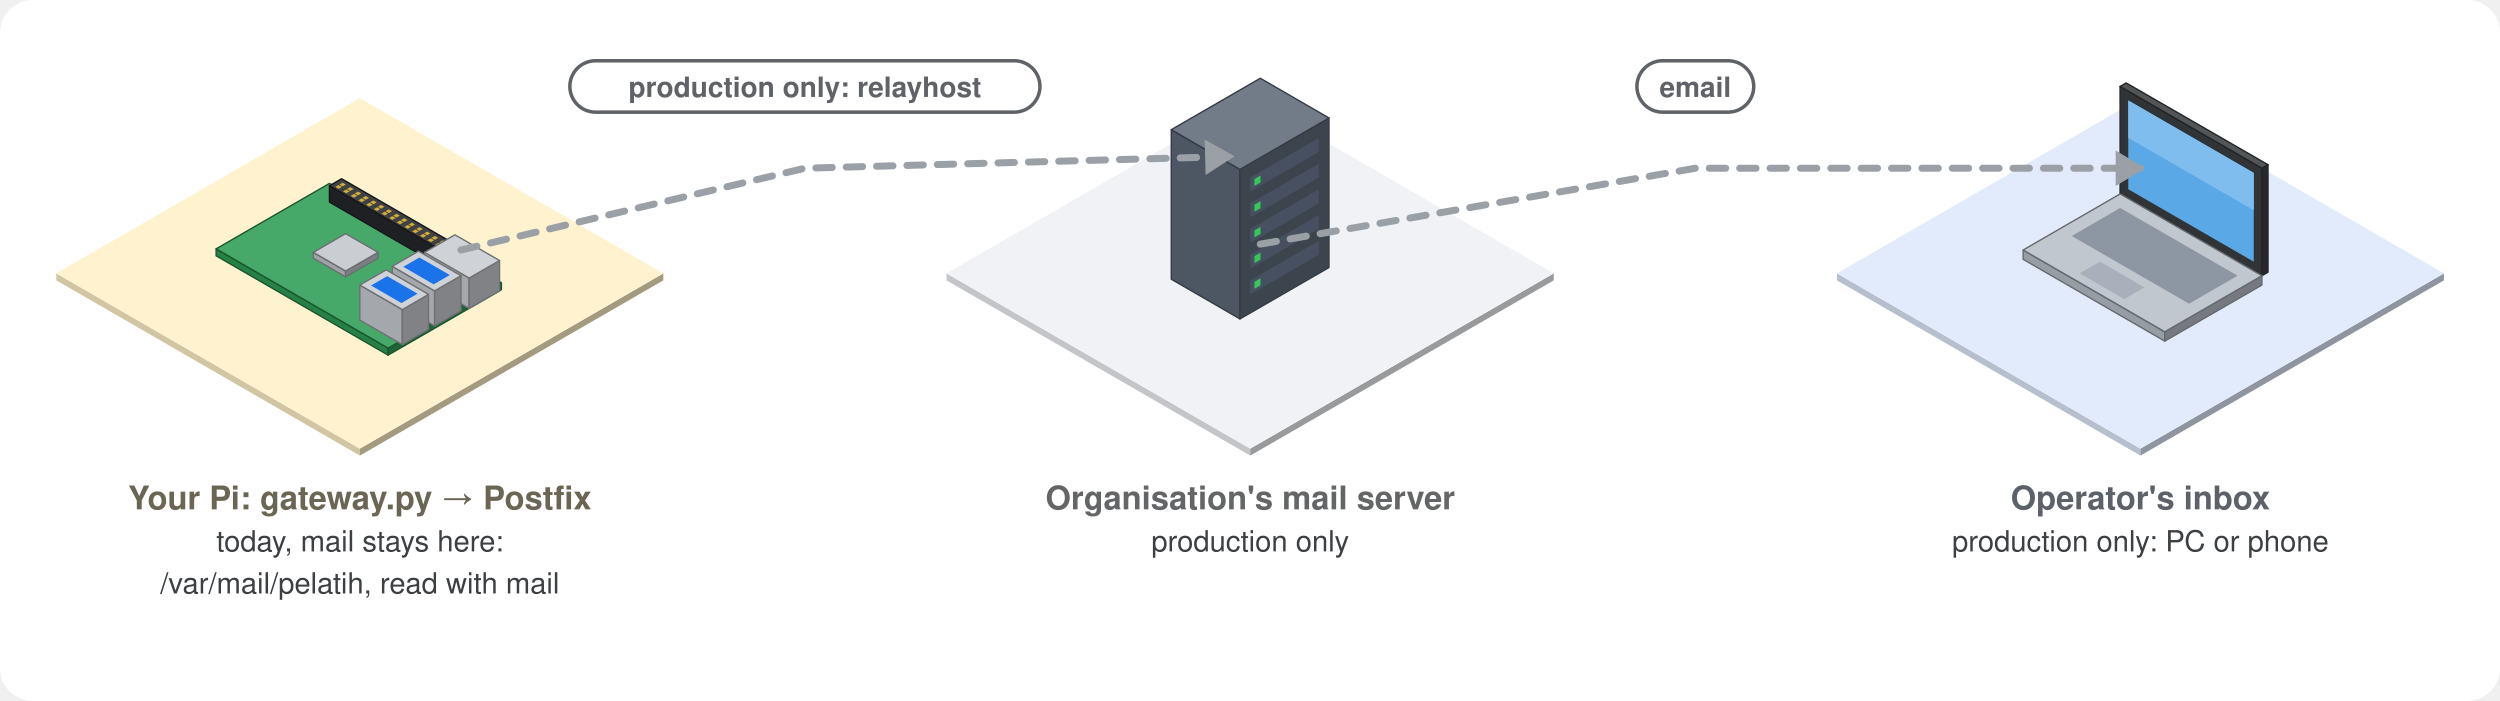
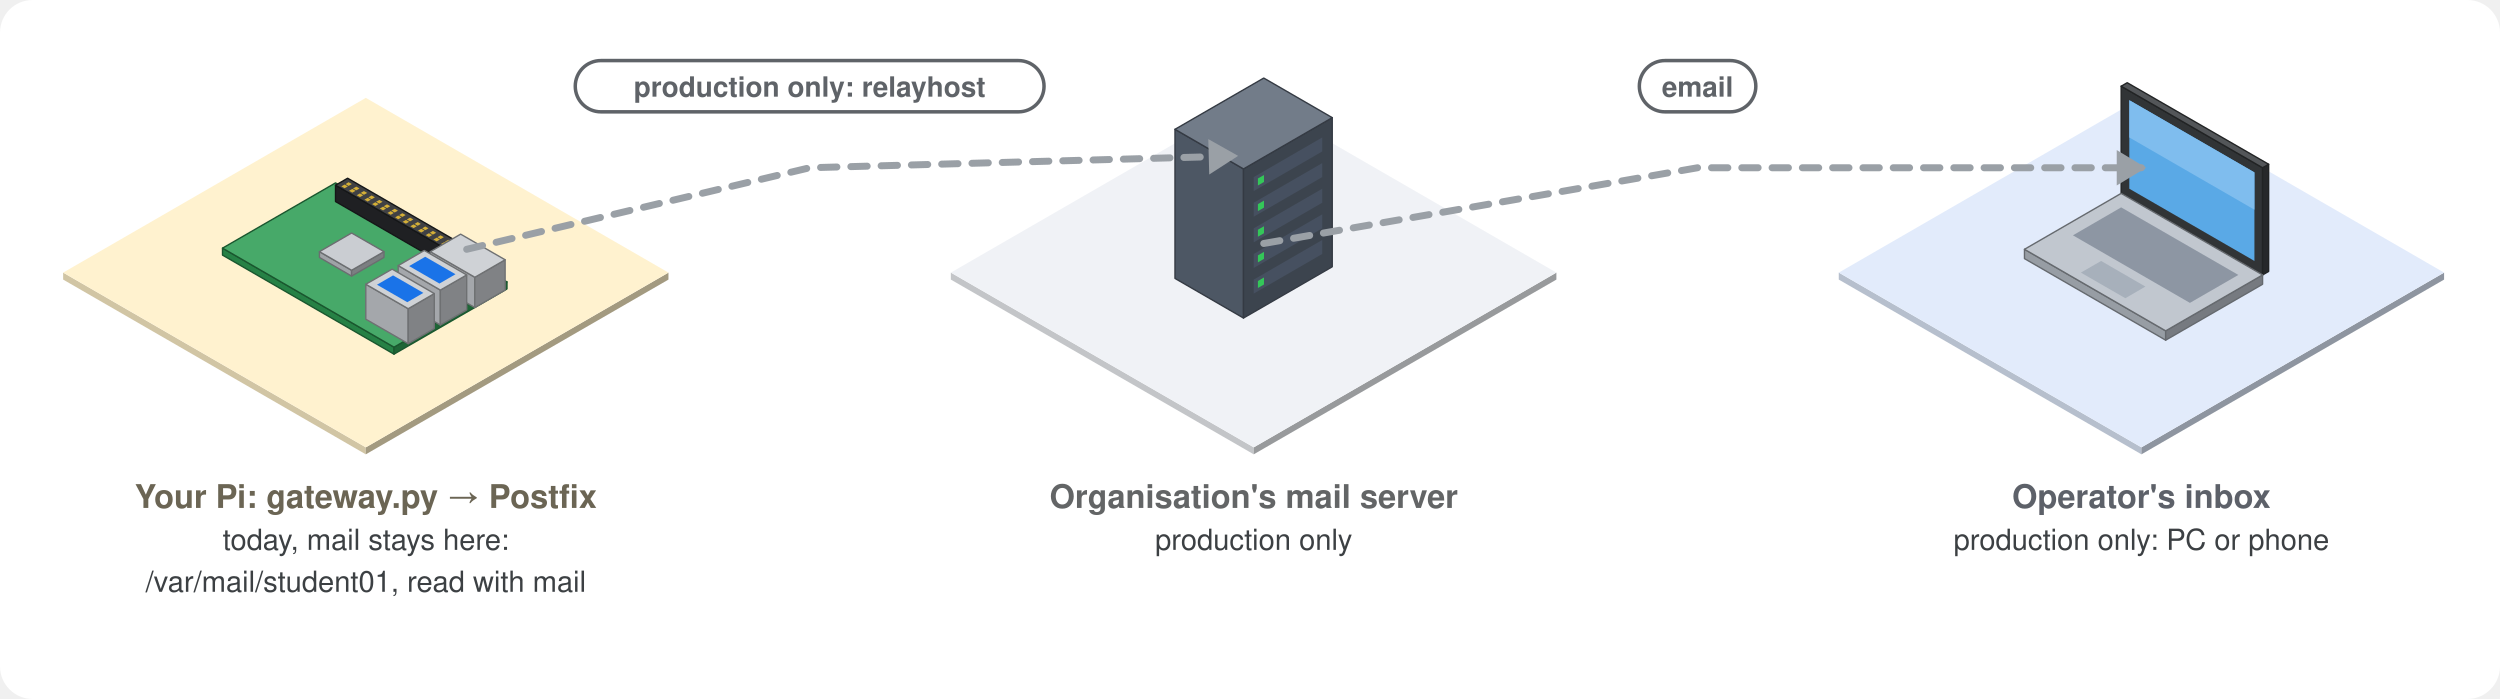
- <svg xmlns="http://www.w3.org/2000/svg" viewBox="-154 -42 1070 300" width="1070" height="300" font-family="Segoe UI, Helvetica, Arial, sans-serif">
-   <rect x="-154" y="-42" width="1070" height="300" rx="14" fill="#ffffff" />
+ <svg xmlns="http://www.w3.org/2000/svg" viewBox="-157 -42 1073 300" width="1073" height="300" font-family="Segoe UI, Helvetica, Arial, sans-serif">
+   <rect x="-157" y="-42" width="1073" height="300" rx="14" fill="#ffffff" />
  <polygon points="-129.9,78.0 0.0,153.0 0.0,150.0 -129.9,75.0" fill="#d1c5a4" />
  <polygon points="129.9,78.0 0.0,153.0 0.0,150.0 129.9,75.0" fill="#a39a80" />
  <polygon points="0.0,0.0 129.9,75.0 0.0,150.0 -129.9,75.0" fill="#fff2cf" />
  <polygon points="251.1,78.0 381.1,153.0 381.1,150.0 251.1,75.0" fill="#c3c5c8" />
  <polygon points="511.0,78.0 381.1,153.0 381.1,150.0 511.0,75.0" fill="#989a9c" />
  <polygon points="381.1,0.0 511.0,75.0 381.1,150.0 251.1,75.0" fill="#f0f2f6" />
  <polygon points="632.2,78.0 762.1,153.0 762.1,150.0 632.2,75.0" fill="#b6bfcd" />
  <polygon points="892.0,78.0 762.1,153.0 762.1,150.0 892.0,75.0" fill="#8e95a0" />
  <polygon points="762.1,0.0 892.0,75.0 762.1,150.0 632.2,75.0" fill="#e2ebfb" />
  <polygon points="-61.5,67.5 12.1,110.0 12.1,107.0 -61.5,64.5" fill="#268145" stroke="#19562e" stroke-width="0.6" stroke-linejoin="round" />
  <polygon points="60.6,82.0 12.1,110.0 12.1,107.0 60.6,79.0" fill="#1e6536" stroke="#19562e" stroke-width="0.6" stroke-linejoin="round" />
  <polygon points="-13.0,36.5 60.6,79.0 12.1,107.0 -61.5,64.5" fill="#47a969" stroke="#19562e" stroke-width="0.6" stroke-linejoin="round" />
  <polygon points="-13.0,44.5 42.4,76.5 42.4,69.5 -13.0,37.5" fill="#1f2023" stroke="#141617" stroke-width="0.6" stroke-linejoin="round" />
  <polygon points="47.6,73.5 42.4,76.5 42.4,69.5 47.6,66.5" fill="#18191b" stroke="#141617" stroke-width="0.6" stroke-linejoin="round" />
  <polygon points="-7.8,34.5 47.6,66.5 42.4,69.5 -13.0,37.5" fill="#404144" stroke="#141617" stroke-width="0.6" stroke-linejoin="round" />
  <polygon points="-7.4,36.2 -6.0,37.0 -7.4,37.8 -8.7,37.0" fill="#d4af37" />
  <polygon points="-9.1,37.2 -7.7,38.0 -9.1,38.8 -10.5,38.0" fill="#d4af37" />
  <polygon points="-4.1,38.1 -2.7,38.9 -4.1,39.7 -5.5,38.9" fill="#d4af37" />
  <polygon points="-5.8,39.1 -4.4,39.9 -5.8,40.7 -7.2,39.9" fill="#d4af37" />
  <polygon points="-0.8,40.0 0.6,40.8 -0.8,41.6 -2.2,40.8" fill="#d4af37" />
  <polygon points="-2.5,41.0 -1.1,41.8 -2.5,42.6 -3.9,41.8" fill="#d4af37" />
  <polygon points="2.5,41.9 3.9,42.7 2.5,43.5 1.1,42.7" fill="#d4af37" />
  <polygon points="0.8,42.9 2.2,43.7 0.8,44.5 -0.6,43.7" fill="#d4af37" />
  <polygon points="5.8,43.8 7.2,44.6 5.8,45.4 4.4,44.6" fill="#d4af37" />
  <polygon points="4.1,44.8 5.5,45.6 4.1,46.4 2.7,45.6" fill="#d4af37" />
  <polygon points="9.1,45.7 10.5,46.5 9.1,47.3 7.7,46.5" fill="#d4af37" />
  <polygon points="7.4,46.7 8.7,47.5 7.4,48.3 6.0,47.5" fill="#d4af37" />
  <polygon points="12.4,47.6 13.8,48.4 12.4,49.2 11.0,48.4" fill="#d4af37" />
  <polygon points="10.7,48.6 12.0,49.4 10.7,50.2 9.3,49.4" fill="#d4af37" />
  <polygon points="15.7,49.5 17.1,50.3 15.7,51.1 14.3,50.3" fill="#d4af37" />
  <polygon points="13.9,50.5 15.3,51.3 13.9,52.1 12.6,51.3" fill="#d4af37" />
  <polygon points="19.0,51.4 20.4,52.2 19.0,53.0 17.6,52.2" fill="#d4af37" />
  <polygon points="17.2,52.4 18.6,53.2 17.2,54.0 15.8,53.2" fill="#d4af37" />
  <polygon points="22.3,53.3 23.6,54.1 22.3,54.9 20.9,54.1" fill="#d4af37" />
  <polygon points="20.5,54.3 21.9,55.1 20.5,55.9 19.1,55.1" fill="#d4af37" />
  <polygon points="25.5,55.2 26.9,56.0 25.5,56.8 24.2,56.0" fill="#d4af37" />
  <polygon points="23.8,56.2 25.2,57.0 23.8,57.8 22.4,57.0" fill="#d4af37" />
  <polygon points="28.8,57.1 30.2,57.9 28.8,58.7 27.5,57.9" fill="#d4af37" />
  <polygon points="27.1,58.1 28.5,58.9 27.1,59.7 25.7,58.9" fill="#d4af37" />
  <polygon points="32.1,59.0 33.5,59.8 32.1,60.6 30.7,59.8" fill="#d4af37" />
  <polygon points="30.4,60.0 31.8,60.8 30.4,61.6 29.0,60.8" fill="#d4af37" />
  <polygon points="35.4,60.9 36.8,61.7 35.4,62.5 34.0,61.7" fill="#d4af37" />
  <polygon points="33.7,61.9 35.1,62.7 33.7,63.5 32.3,62.7" fill="#d4af37" />
  <polygon points="38.7,62.8 40.1,63.6 38.7,64.4 37.3,63.6" fill="#d4af37" />
  <polygon points="37.0,63.8 38.4,64.6 37.0,65.4 35.6,64.6" fill="#d4af37" />
  <polygon points="42.0,64.7 43.4,65.5 42.0,66.3 40.6,65.5" fill="#d4af37" />
  <polygon points="40.3,65.7 41.7,66.5 40.3,67.3 38.9,66.5" fill="#d4af37" />
  <polygon points="-19.9,68.5 -6.1,76.5 -6.1,74.0 -19.9,66.0" fill="#9fa3a7" stroke="#6b6d70" stroke-width="0.6" stroke-linejoin="round" />
  <polygon points="7.8,68.5 -6.1,76.5 -6.1,74.0 7.8,66.0" fill="#7c7f82" stroke="#6b6d70" stroke-width="0.6" stroke-linejoin="round" />
  <polygon points="-6.1,58.0 7.8,66.0 -6.1,74.0 -19.9,66.0" fill="#cacdd2" stroke="#6b6d70" stroke-width="0.6" stroke-linejoin="round" />
  <polygon points="27.7,79.0 46.8,90.0 46.8,77.0 27.7,66.0" fill="#a4a7ab" stroke="#6e7072" stroke-width="0.6" stroke-linejoin="round" />
  <polygon points="59.8,82.5 46.8,90.0 46.8,77.0 59.8,69.5" fill="#808285" stroke="#6e7072" stroke-width="0.6" stroke-linejoin="round" />
  <polygon points="40.7,58.5 59.8,69.5 46.8,77.0 27.7,66.0" fill="#cfd2d6" stroke="#6e7072" stroke-width="0.6" stroke-linejoin="round" />
  <polygon points="13.9,87.0 32.0,97.5 32.0,82.5 13.9,72.0" fill="#a4a7ab" stroke="#6e7072" stroke-width="0.6" stroke-linejoin="round" />
  <polygon points="43.3,91.0 32.0,97.5 32.0,82.5 43.3,76.0" fill="#808285" stroke="#6e7072" stroke-width="0.6" stroke-linejoin="round" />
  <polygon points="25.1,65.5 43.3,76.0 32.0,82.5 13.9,72.0" fill="#cfd2d6" stroke="#6e7072" stroke-width="0.6" stroke-linejoin="round" />
  <polygon points="0.0,95.0 18.2,105.5 18.2,90.5 0.0,80.0" fill="#a4a7ab" stroke="#6e7072" stroke-width="0.6" stroke-linejoin="round" />
  <polygon points="29.4,99.0 18.2,105.5 18.2,90.5 29.4,84.0" fill="#808285" stroke="#6e7072" stroke-width="0.6" stroke-linejoin="round" />
  <polygon points="11.3,73.5 29.4,84.0 18.2,90.5 0.0,80.0" fill="#cfd2d6" stroke="#6e7072" stroke-width="0.6" stroke-linejoin="round" />
  <polygon points="25.5,68.2 38.5,75.7 31.6,79.7 18.6,72.2" fill="#1a73e8" />
  <polygon points="11.7,76.2 24.7,83.7 17.8,87.7 4.8,80.2" fill="#1a73e8" />
  <polygon points="753.4,41.0 814.1,76.0 814.1,30.0 753.4,-5.0" fill="#313436" stroke="#212324" stroke-width="0.6" stroke-linejoin="round" />
  <polygon points="816.7,74.5 814.1,76.0 814.1,30.0 816.7,28.5" fill="#26282a" stroke="#212324" stroke-width="0.6" stroke-linejoin="round" />
  <polygon points="756.0,-6.5 816.7,28.5 814.1,30.0 753.4,-5.0" fill="#535659" stroke="#212324" stroke-width="0.6" stroke-linejoin="round" />
  <polygon points="756.9,39.0 810.6,70.0 810.6,32.0 756.9,1.0" fill="#5aa9e6" />
  <polygon points="756.9,17.0 810.6,48.0 810.6,32.0 756.9,1.0" fill="#7fbdee" />
  <polygon points="711.9,69.0 772.5,104.0 772.5,100.0 711.9,65.0" fill="#979da4" stroke="#65696e" stroke-width="0.6" stroke-linejoin="round" />
  <polygon points="814.1,80.0 772.5,104.0 772.5,100.0 814.1,76.0" fill="#767a80" stroke="#65696e" stroke-width="0.6" stroke-linejoin="round" />
  <polygon points="753.4,41.0 814.1,76.0 772.5,100.0 711.9,65.0" fill="#c1c7cf" stroke="#65696e" stroke-width="0.6" stroke-linejoin="round" />
  <polygon points="753.4,47.0 803.7,76.0 782.9,88.0 732.7,59.0" fill="#8d96a3" />
  <polygon points="744.8,70.0 763.8,81.0 755.2,86.0 736.1,75.0" fill="#a7b0bb" />
  <polygon points="347.3,77.5 376.7,94.5 376.7,30.5 347.3,13.5" fill="#4d5764" stroke="#343a43" stroke-width="0.6" stroke-linejoin="round" />
  <polygon points="414.8,72.5 376.7,94.5 376.7,30.5 414.8,8.5" fill="#3c444e" stroke="#343a43" stroke-width="0.6" stroke-linejoin="round" />
  <polygon points="385.4,-8.5 414.8,8.5 376.7,30.5 347.3,13.5" fill="#727c89" stroke="#343a43" stroke-width="0.6" stroke-linejoin="round" />
  <polygon points="410.5,67.0 381.1,84.0 381.1,78.0 410.5,61.0" fill="#465060" />
  <polygon points="410.5,56.0 381.1,73.0 381.1,67.0 410.5,50.0" fill="#465060" />
  <polygon points="410.5,45.0 381.1,62.0 381.1,56.0 410.5,39.0" fill="#465060" />
  <polygon points="410.5,34.0 381.1,51.0 381.1,45.0 410.5,28.0" fill="#465060" />
  <polygon points="410.5,23.0 381.1,40.0 381.1,34.0 410.5,17.0" fill="#465060" />
  <polygon points="385.5,80.1 382.9,81.6 382.9,78.6 385.5,77.1" fill="#34c759" />
  <polygon points="385.5,69.1 382.9,70.6 382.9,67.6 385.5,66.1" fill="#34c759" />
  <polygon points="385.5,58.1 382.9,59.6 382.9,56.6 385.5,55.1" fill="#34c759" />
  <polygon points="385.5,47.1 382.9,48.6 382.9,45.6 385.5,44.1" fill="#34c759" />
  <polygon points="385.5,36.1 382.9,37.6 382.9,34.6 385.5,33.1" fill="#34c759" />
  <path d="M43.3,65.0 L190.5,30.0 L372.4,25.0" fill="none" stroke="#9aa0a6" stroke-width="3" stroke-linecap="round" stroke-linejoin="round" stroke-dasharray="7 6" />
  <polygon points="374.4,24.9 362.0,32.9 361.6,17.7" fill="#9aa0a6" />
  <path d="M385.4,62.5 L571.6,30.0 L762.1,30.0" fill="none" stroke="#9aa0a6" stroke-width="3" stroke-linecap="round" stroke-linejoin="round" stroke-dasharray="7 6" />
  <polygon points="764.1,30.0 751.5,37.6 751.5,22.4" fill="#9aa0a6" />
  <rect x="89.9" y="-16.0" width="201.2" height="22" rx="11" fill="#ffffff" stroke="#5f6368" stroke-width="1.5" />
  <text x="190.5" y="-0.5" font-size="12" font-weight="600" fill="#5f6368" text-anchor="middle">production only: relayhost</text>
  <rect x="546.6" y="-16.0" width="50.0" height="22" rx="11" fill="#ffffff" stroke="#5f6368" stroke-width="1.5" />
  <text x="571.6" y="-0.5" font-size="12" font-weight="600" fill="#5f6368" text-anchor="middle">email</text>
  <text x="0.0" y="176.0" font-size="14" font-weight="700" fill="#6b6554" text-anchor="middle">Your Pi: gateway.py → Postfix</text>
  <text x="0.0" y="194.0" font-size="12.5" font-weight="400" fill="#3c4043" text-anchor="middle">today, mail stays here:</text>
-   <text x="0.0" y="212.0" font-size="12.5" font-weight="400" fill="#3c4043" text-anchor="middle">/var/mail/pelatih, read with mail</text>
+   <text x="0.0" y="212.0" font-size="12.5" font-weight="400" fill="#3c4043" text-anchor="middle">/var/mail/student01, read with mail</text>
  <text x="381.1" y="176.0" font-size="14" font-weight="700" fill="#636566" text-anchor="middle">Organisation's mail server</text>
  <text x="381.1" y="194.0" font-size="12.5" font-weight="400" fill="#3c4043" text-anchor="middle">production only</text>
  <text x="762.1" y="176.0" font-size="14" font-weight="700" fill="#5d6169" text-anchor="middle">Operator's inbox</text>
  <text x="762.1" y="194.0" font-size="12.5" font-weight="400" fill="#3c4043" text-anchor="middle">production only: PC or phone</text>
</svg>
